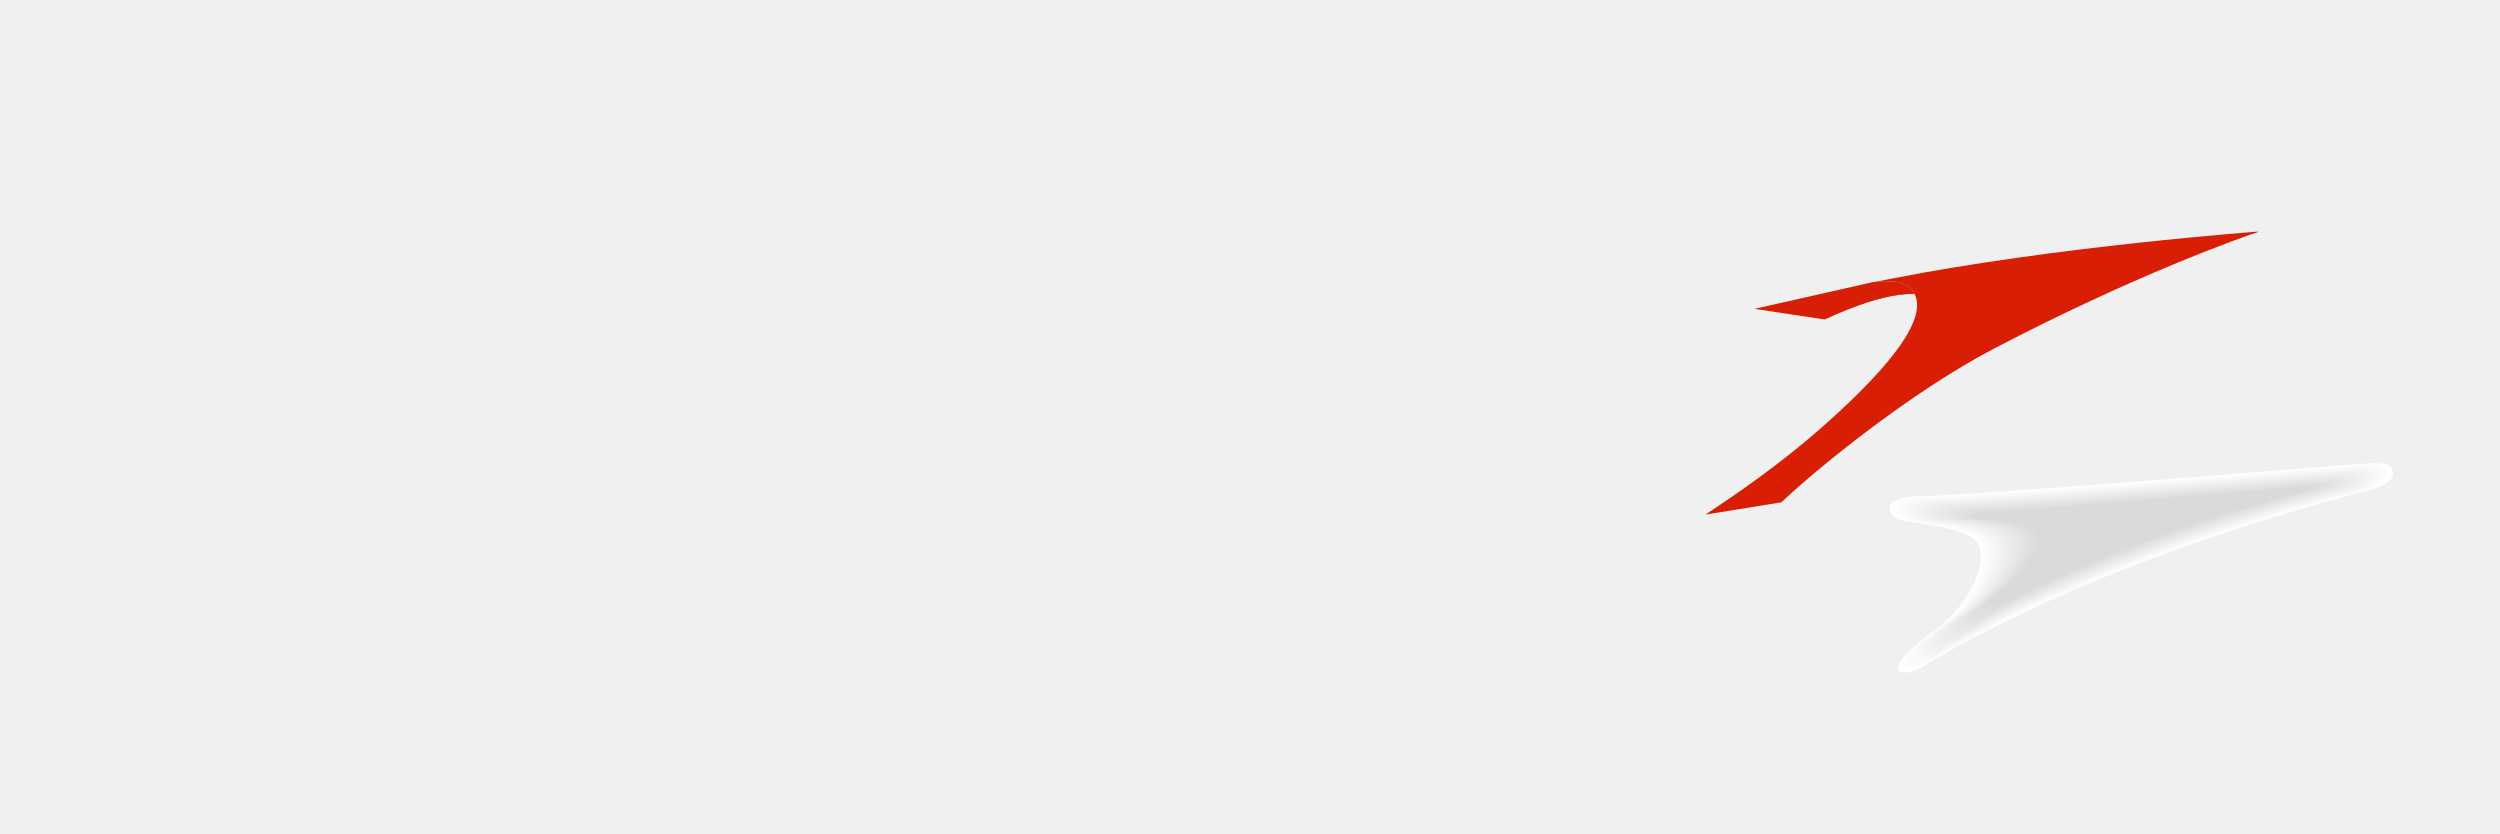
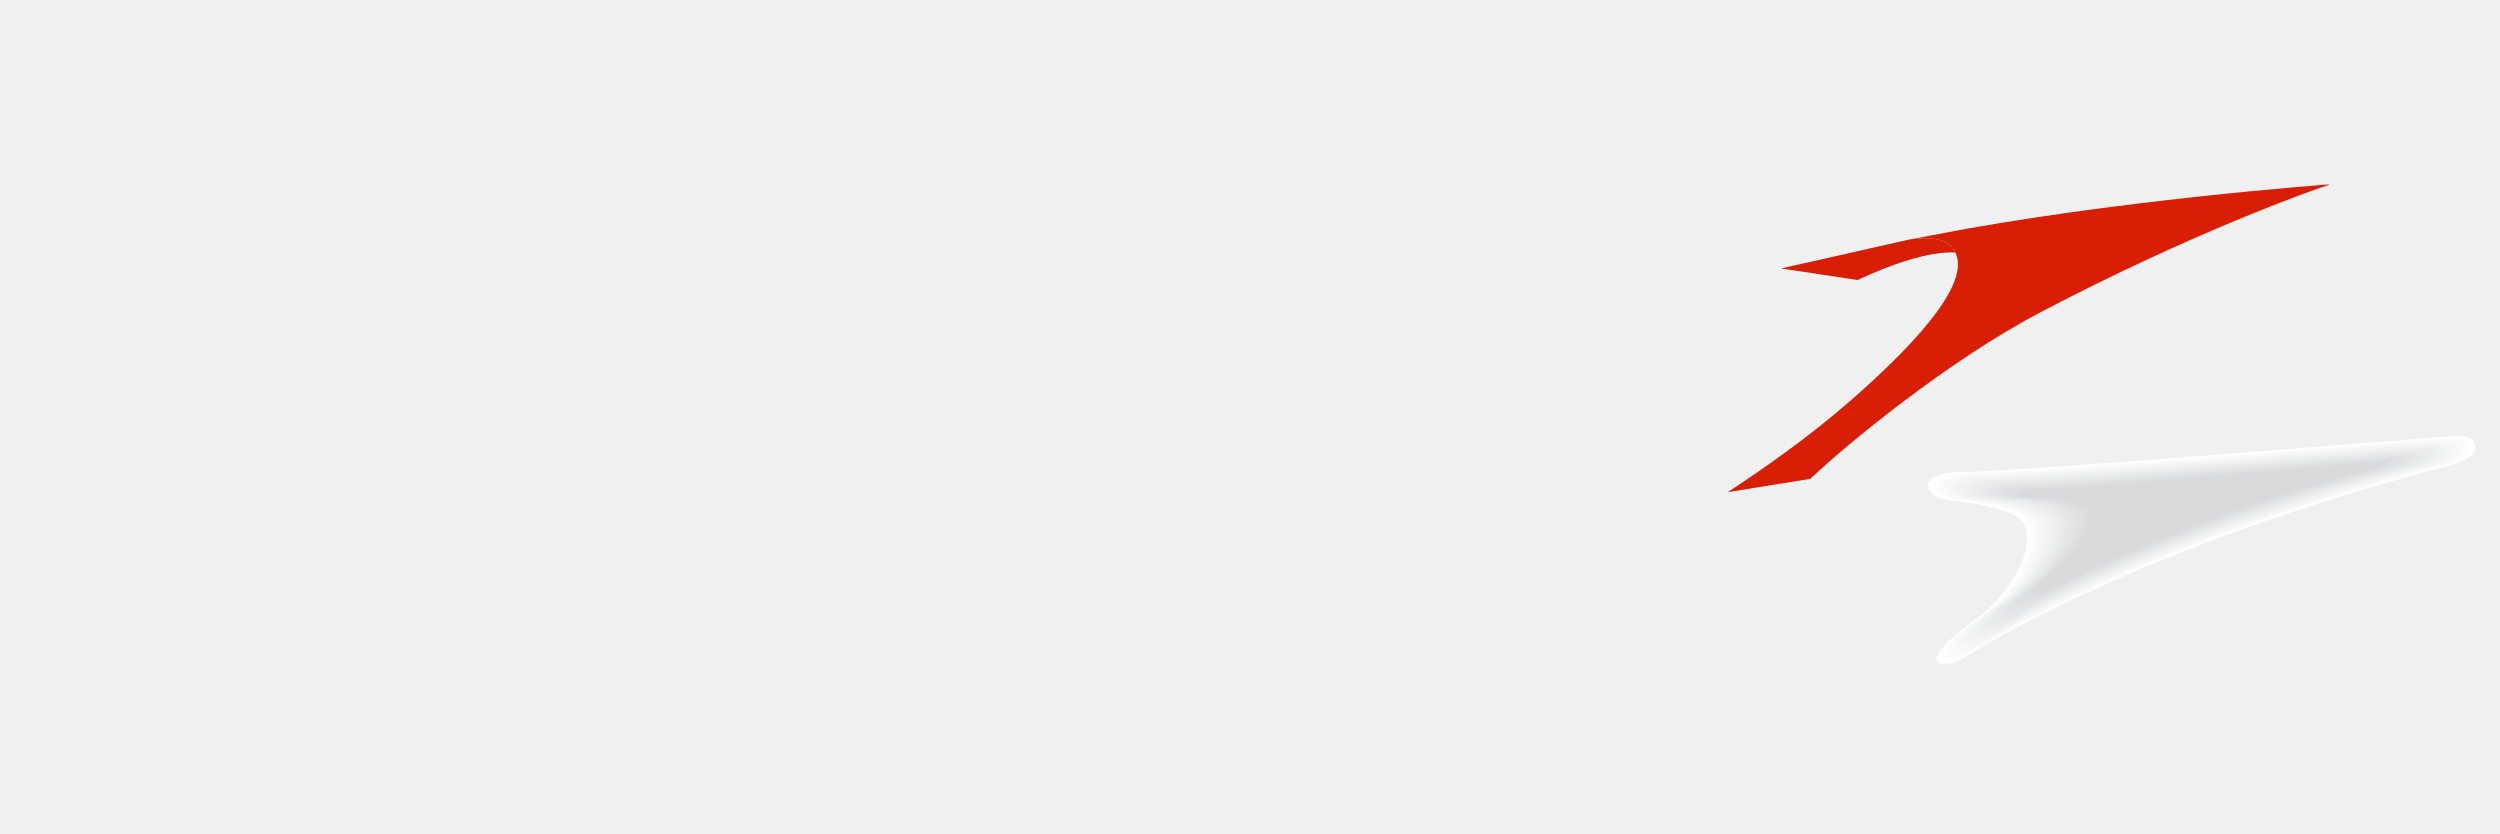
<svg xmlns="http://www.w3.org/2000/svg" xmlns:xlink="http://www.w3.org/1999/xlink" xml:space="preserve" viewBox="0 0 425.197 141.732" y="0px" x="0px" id="Ebene_1" version="1.1">
  <defs id="defs1810" />
-   <g transform="matrix(1.34328,0,0,1.34328,-76.7768,-22.47774)" id="g1805">
+   <g transform="matrix(1.460799,0,0,1.460799,-105.0734,-35.91273)" id="g1805">
    <g id="g1757">
      <path id="path1693" d="m 360.127,76.6 c -0.13,-0.702 0,-1.437 -3.809,-1.156 -3.809,0.29 -50.089,4.111 -56.146,4.111 -0.762,0 -4.014,0.22 -3.744,1.66 0.283,1.441 2.156,1.533 2.704,1.611 0.551,0.067 6.299,0.701 7.923,2.146 2.518,2.236 -0.633,8.524 -4.889,11.557 -8.02,5.718 -3.879,6.045 -1.754,4.722 10.812,-6.656 29.809,-15.429 56.529,-22.417 0,0 3.46,-0.792 3.186,-2.234 z" fill="#FFFFFF" />
      <path id="path1695" d="m 300.486,79.619 c -0.755,0 -3.983,0.216 -3.712,1.628 0.272,1.41 2.176,1.501 2.719,1.572 0.545,0.072 6.244,0.693 7.822,2.14 2.447,2.238 -0.694,8.424 -4.906,11.431 -7.823,5.582 -3.753,5.896 -1.647,4.591 10.514,-6.468 29.39,-15.204 55.852,-22.125 0,0 3.446,-0.791 3.179,-2.195 -0.13,-0.695 -0.005,-1.395 -3.776,-1.116 -3.773,0.285 -49.532,4.074 -55.531,4.074 z" fill="#FEFEFE" />
      <path id="path1697" d="m 300.801,79.683 c -0.747,0 -3.947,0.212 -3.681,1.596 0.267,1.379 2.196,1.462 2.734,1.533 0.54,0.072 6.189,0.687 7.723,2.133 2.376,2.241 -0.757,8.324 -4.925,11.305 -7.628,5.447 -3.629,5.749 -1.541,4.459 10.215,-6.278 28.97,-14.978 55.173,-21.832 0,0 3.434,-0.79 3.173,-2.156 -0.13,-0.688 -0.01,-1.352 -3.743,-1.077 -3.736,0.284 -48.973,4.039 -54.913,4.039 z" fill="#FDFDFD" />
      <path id="path1699" d="m 301.114,79.746 c -0.739,0 -3.911,0.207 -3.648,1.564 0.26,1.346 2.217,1.423 2.75,1.493 0.534,0.071 6.134,0.681 7.622,2.126 2.306,2.245 -0.818,8.224 -4.942,11.179 -7.432,5.311 -3.504,5.602 -1.435,4.328 9.916,-6.09 28.55,-14.754 54.494,-21.54 0,0 3.422,-0.789 3.167,-2.117 -0.131,-0.681 -0.014,-1.309 -3.711,-1.036 -3.699,0.281 -48.415,4.003 -54.297,4.003 z" fill="#FBFBFC" />
      <path id="path1701" d="m 301.429,79.81 c -0.731,0 -3.875,0.203 -3.616,1.533 0.255,1.313 2.237,1.384 2.765,1.454 0.529,0.07 6.08,0.674 7.522,2.119 2.234,2.247 -0.881,8.124 -4.961,11.053 -7.236,5.176 -3.378,5.453 -1.328,4.196 9.618,-5.9 28.131,-14.529 53.817,-21.248 0,0 3.408,-0.788 3.16,-2.077 -0.131,-0.674 -0.018,-1.267 -3.679,-0.997 -3.663,0.278 -47.857,3.967 -53.68,3.967 z" fill="#FAFAFA" />
      <path id="path1703" d="m 301.744,79.874 c -0.725,0 -3.839,0.198 -3.585,1.501 0.249,1.281 2.257,1.346 2.78,1.415 0.523,0.069 6.023,0.666 7.421,2.112 2.164,2.25 -0.942,8.023 -4.978,10.927 -7.041,5.041 -3.254,5.306 -1.223,4.065 9.319,-5.713 27.711,-14.305 53.139,-20.956 0,0 3.395,-0.787 3.153,-2.038 -0.13,-0.667 -0.022,-1.225 -3.646,-0.958 -3.624,0.277 -47.296,3.932 -53.061,3.932 z" fill="#F9F9F9" />
      <path id="path1705" d="m 302.058,79.937 c -0.718,0 -3.801,0.194 -3.552,1.47 0.244,1.25 2.276,1.309 2.795,1.377 0.519,0.068 5.969,0.659 7.32,2.104 2.094,2.252 -1.004,7.924 -4.996,10.802 -6.845,4.904 -3.128,5.156 -1.115,3.933 9.021,-5.522 27.291,-14.079 52.46,-20.663 0,0 3.385,-0.786 3.147,-1.999 -0.129,-0.659 -0.027,-1.182 -3.614,-0.918 -3.588,0.272 -46.739,3.894 -52.445,3.894 z" fill="#F8F8F8" />
      <path id="path1707" d="m 302.372,80 c -0.71,0 -3.765,0.19 -3.521,1.439 0.238,1.217 2.299,1.269 2.81,1.337 0.515,0.068 5.914,0.652 7.22,2.098 2.025,2.256 -1.066,7.824 -5.014,10.676 -6.649,4.77 -3,5.014 -1.009,3.802 8.734,-5.314 26.871,-13.854 51.782,-20.371 0,0 3.369,-0.784 3.14,-1.96 -0.13,-0.652 -0.031,-1.139 -3.58,-0.878 C 350.648,76.412 308.019,80 302.372,80 Z" fill="#F6F7F7" />
      <path id="path1709" d="m 302.686,80.065 c -0.703,0 -3.728,0.185 -3.488,1.406 0.233,1.185 2.318,1.229 2.825,1.297 0.51,0.067 5.859,0.646 7.119,2.092 1.954,2.258 -1.127,7.723 -5.031,10.55 -6.453,4.634 -2.874,4.866 -0.902,3.67 8.439,-5.12 26.452,-13.63 51.103,-20.079 0,0 3.361,-0.784 3.135,-1.92 -0.129,-0.646 -0.036,-1.096 -3.549,-0.838 -3.515,0.267 -45.623,3.822 -51.212,3.822 z" fill="#F5F5F6" />
      <path id="path1711" d="m 303.001,80.128 c -0.695,0 -3.691,0.182 -3.456,1.375 0.228,1.152 2.338,1.192 2.84,1.259 0.505,0.067 5.805,0.638 7.02,2.084 1.883,2.26 -1.183,7.632 -5.049,10.424 -6.248,4.513 -2.748,4.721 -0.796,3.539 8.143,-4.927 26.032,-13.405 50.425,-19.787 0,0 3.349,-0.783 3.128,-1.881 -0.128,-0.64 -0.041,-1.054 -3.517,-0.799 -3.479,0.265 -45.065,3.786 -50.595,3.786 z" fill="#F4F4F5" />
      <path id="path1713" d="m 303.315,80.191 c -0.688,0 -3.655,0.177 -3.425,1.344 0.222,1.12 2.359,1.153 2.855,1.219 0.499,0.066 5.753,0.629 6.919,2.077 1.817,2.259 -1.244,7.532 -5.067,10.298 -6.05,4.377 -2.622,4.573 -0.689,3.408 7.849,-4.732 25.612,-13.182 49.748,-19.495 0,0 3.335,-0.782 3.121,-1.842 -0.128,-0.632 -0.046,-1.011 -3.484,-0.759 -3.442,0.263 -44.507,3.75 -49.978,3.75 z" fill="#F3F3F3" />
      <path id="path1715" d="m 303.629,80.255 c -0.681,0 -3.619,0.173 -3.393,1.312 0.216,1.088 2.38,1.114 2.871,1.18 0.494,0.065 5.699,0.622 6.818,2.07 1.748,2.261 -1.307,7.434 -5.085,10.172 -5.854,4.242 -2.497,4.428 -0.582,3.277 7.554,-4.538 25.192,-12.957 49.068,-19.203 0,0 3.324,-0.781 3.115,-1.803 -0.128,-0.624 -0.051,-0.969 -3.452,-0.719 -3.404,0.26 -43.947,3.714 -49.36,3.714 z" fill="#F2F2F2" />
      <path id="path1717" d="m 303.943,80.319 c -0.674,0 -3.583,0.168 -3.36,1.28 0.211,1.055 2.4,1.075 2.886,1.14 0.489,0.065 5.645,0.614 6.719,2.063 1.678,2.264 -1.367,7.334 -5.103,10.047 -5.658,4.107 -2.37,4.279 -0.476,3.145 7.255,-4.347 24.772,-12.731 48.391,-18.91 0,0 3.311,-0.78 3.108,-1.764 -0.127,-0.618 -0.055,-0.926 -3.419,-0.68 -3.37,0.258 -43.391,3.679 -48.746,3.679 z" fill="#F0F1F1" />
      <path id="path1719" d="m 304.258,80.383 c -0.666,0 -3.546,0.164 -3.328,1.248 0.206,1.023 2.421,1.038 2.901,1.101 0.483,0.065 5.59,0.607 6.618,2.057 1.607,2.266 -1.429,7.234 -5.121,9.92 -5.462,3.974 -2.245,4.134 -0.37,3.014 6.959,-4.155 24.353,-12.506 47.713,-18.617 0,0 3.3,-0.78 3.102,-1.725 -0.127,-0.61 -0.059,-0.884 -3.387,-0.64 -3.332,0.255 -42.832,3.642 -48.128,3.642 z" fill="#EFF0F0" />
      <path id="path1721" d="m 304.572,80.446 c -0.658,0 -3.51,0.159 -3.297,1.217 0.199,0.991 2.441,0.998 2.916,1.062 0.48,0.063 5.535,0.601 6.518,2.051 1.537,2.268 -1.489,7.134 -5.139,9.794 -5.265,3.837 -2.119,3.986 -0.263,2.882 6.662,-3.964 23.934,-12.281 47.034,-18.326 0,0 3.286,-0.778 3.096,-1.685 -0.127,-0.603 -0.065,-0.841 -3.354,-0.601 -3.296,0.252 -42.273,3.606 -47.511,3.606 z" fill="#EEEEEF" />
      <path id="path1723" d="m 304.887,80.51 c -0.652,0 -3.474,0.155 -3.265,1.185 0.194,0.959 2.461,0.961 2.931,1.023 0.474,0.062 5.481,0.593 6.418,2.043 1.468,2.271 -1.552,7.034 -5.157,9.668 -5.068,3.703 -1.993,3.84 -0.157,2.751 6.365,-3.774 23.515,-12.057 46.356,-18.033 0,0 3.273,-0.778 3.09,-1.647 -0.126,-0.597 -0.069,-0.799 -3.322,-0.56 -3.26,0.25 -41.717,3.57 -46.894,3.57 z" fill="#EDEDEE" />
      <path id="path1725" d="m 305.201,80.574 c -0.645,0 -3.437,0.15 -3.232,1.152 0.188,0.927 2.48,0.921 2.945,0.983 0.469,0.062 5.427,0.587 6.317,2.036 1.397,2.274 -1.612,6.936 -5.175,9.543 -4.872,3.567 -1.868,3.692 -0.05,2.619 6.067,-3.582 23.095,-11.832 45.678,-17.741 0,0 3.262,-0.776 3.083,-1.606 -0.127,-0.589 -0.073,-0.756 -3.289,-0.521 -3.222,0.247 -41.158,3.535 -46.277,3.535 z" fill="#ECECEC" />
      <path id="path1727" d="m 305.516,80.638 c -0.637,0 -3.401,0.146 -3.201,1.121 0.184,0.895 2.502,0.883 2.962,0.944 0.463,0.062 5.371,0.58 6.216,2.029 1.327,2.276 -1.674,6.835 -5.191,9.416 -4.678,3.433 -1.742,3.546 0.056,2.488 5.769,-3.393 22.675,-11.606 44.999,-17.449 0,0 3.249,-0.775 3.077,-1.566 -0.127,-0.583 -0.077,-0.714 -3.257,-0.48 -3.187,0.242 -40.601,3.497 -45.661,3.497 z" fill="#EAEBEB" />
      <path id="path1729" d="m 305.83,80.701 c -0.63,0 -3.364,0.142 -3.169,1.09 0.178,0.862 2.522,0.844 2.977,0.904 0.458,0.061 5.316,0.573 6.116,2.022 1.257,2.279 -1.736,6.736 -5.21,9.291 -4.481,3.297 -1.617,3.398 0.162,2.356 5.471,-3.204 22.255,-11.383 44.321,-17.156 0,0 3.235,-0.775 3.07,-1.528 -0.126,-0.576 -0.082,-0.671 -3.225,-0.44 -3.148,0.241 -40.04,3.461 -45.042,3.461 z" fill="#E9EAEA" />
      <path id="path1731" d="m 306.145,80.765 c -0.623,0 -3.327,0.138 -3.137,1.059 0.172,0.83 2.542,0.806 2.991,0.865 0.453,0.059 5.262,0.566 6.016,2.016 1.187,2.282 -1.798,6.636 -5.228,9.165 -4.285,3.161 -1.491,3.251 0.269,2.225 5.172,-3.015 21.836,-11.157 43.643,-16.864 0,0 3.222,-0.773 3.064,-1.488 -0.126,-0.569 -0.087,-0.629 -3.192,-0.401 -3.113,0.235 -39.483,3.423 -44.426,3.423 z" fill="#E8E8E9" />
      <path id="path1733" d="m 306.459,80.828 c -0.615,0 -3.292,0.134 -3.106,1.026 0.167,0.799 2.562,0.768 3.007,0.827 0.448,0.059 5.207,0.559 5.915,2.008 1.116,2.285 -1.859,6.535 -5.246,9.039 -4.091,3.024 -1.365,3.103 0.376,2.094 4.872,-2.826 21.416,-10.932 42.965,-16.571 0,0 3.21,-0.772 3.058,-1.45 -0.126,-0.562 -0.092,-0.586 -3.16,-0.361 -3.076,0.234 -38.924,3.388 -43.809,3.388 z" fill="#E7E7E8" />
      <path id="path1735" d="m 306.773,80.893 c -0.608,0 -3.256,0.128 -3.073,0.994 0.161,0.767 2.583,0.729 3.021,0.787 0.442,0.059 5.152,0.552 5.815,2.002 1.045,2.287 -1.922,6.436 -5.264,8.913 -3.895,2.888 -1.241,2.956 0.483,1.962 4.573,-2.638 20.995,-10.708 42.285,-16.279 0,0 3.196,-0.772 3.052,-1.41 -0.126,-0.555 -0.097,-0.544 -3.128,-0.322 -3.038,0.232 -38.364,3.353 -43.191,3.353 z" fill="#E5E6E7" />
      <path id="path1737" d="m 307.087,80.956 c -0.6,0 -3.218,0.124 -3.04,0.963 0.155,0.733 2.603,0.691 3.036,0.748 0.438,0.058 5.099,0.545 5.715,1.994 0.975,2.292 -1.984,6.335 -5.281,8.787 -3.7,2.753 -1.115,2.81 0.589,1.831 4.272,-2.453 20.576,-10.482 41.607,-15.987 0,0 3.183,-0.77 3.045,-1.37 -0.126,-0.549 -0.101,-0.502 -3.095,-0.283 -3.003,0.23 -37.808,3.317 -42.576,3.317 z" fill="#E4E5E6" />
      <path id="path1739" d="m 307.401,81.02 c -0.593,0 -3.183,0.12 -3.009,0.932 0.15,0.701 2.623,0.652 3.052,0.709 0.433,0.058 5.043,0.538 5.614,1.987 0.904,2.294 -2.046,6.234 -5.299,8.661 -3.506,2.616 -0.99,2.66 0.695,1.699 3.974,-2.266 20.156,-10.258 40.93,-15.695 0,0 3.17,-0.769 3.038,-1.331 -0.127,-0.541 -0.105,-0.459 -3.062,-0.243 -2.965,0.227 -37.249,3.281 -41.959,3.281 z" fill="#E3E4E4" />
      <path id="path1741" d="m 307.716,81.083 c -0.586,0 -3.146,0.116 -2.977,0.9 0.145,0.668 2.643,0.613 3.066,0.669 0.428,0.058 4.988,0.532 5.515,1.981 0.834,2.296 -2.108,6.133 -5.317,8.535 -3.311,2.479 -0.865,2.513 0.802,1.568 3.672,-2.081 19.737,-10.034 40.251,-15.403 0,0 3.156,-0.769 3.032,-1.293 -0.126,-0.533 -0.109,-0.416 -3.03,-0.202 -2.929,0.225 -36.692,3.245 -41.342,3.245 z" fill="#E2E2E3" />
      <path id="path1743" d="m 308.03,81.148 c -0.578,0 -3.11,0.11 -2.945,0.867 0.14,0.637 2.665,0.576 3.083,0.631 0.422,0.057 4.932,0.524 5.413,1.974 0.764,2.3 -2.171,6.032 -5.335,8.41 -3.116,2.341 -0.74,2.364 0.908,1.437 3.372,-1.896 19.317,-9.81 39.573,-15.111 0,0 3.143,-0.767 3.025,-1.253 -0.127,-0.527 -0.114,-0.374 -2.997,-0.163 -2.892,0.219 -36.133,3.208 -40.725,3.208 z" fill="#E1E1E2" />
      <path id="path1745" d="m 308.345,81.211 c -0.571,0 -3.074,0.107 -2.913,0.836 0.134,0.604 2.685,0.536 3.098,0.591 0.417,0.056 4.877,0.519 5.312,1.968 0.692,2.303 -2.233,5.93 -5.353,8.283 -2.922,2.204 -0.616,2.215 1.015,1.306 3.07,-1.712 18.898,-9.584 38.895,-14.819 0,0 3.129,-0.765 3.02,-1.214 -0.127,-0.52 -0.119,-0.33 -2.965,-0.123 -2.856,0.218 -35.576,3.172 -40.109,3.172 z" fill="#DFE0E1" />
      <path id="path1747" d="m 308.658,81.274 c -0.562,0 -3.036,0.103 -2.88,0.805 0.128,0.572 2.704,0.498 3.111,0.552 0.413,0.055 4.823,0.511 5.214,1.96 0.622,2.306 -2.298,5.828 -5.371,8.157 -2.727,2.067 -0.492,2.067 1.121,1.175 2.769,-1.529 18.479,-9.359 38.217,-14.526 0,0 3.115,-0.765 3.013,-1.175 -0.128,-0.513 -0.123,-0.288 -2.933,-0.083 -2.819,0.215 -35.016,3.135 -39.492,3.135 z" fill="#DEDFE0" />
      <path id="path1749" d="m 308.973,81.338 c -0.556,0 -3.001,0.099 -2.849,0.773 0.122,0.54 2.726,0.458 3.128,0.512 0.406,0.054 4.767,0.506 5.112,1.954 0.551,2.309 -2.36,5.727 -5.389,8.031 -2.533,1.928 -0.368,1.915 1.228,1.043 2.466,-1.348 18.059,-9.135 37.539,-14.234 0,0 3.102,-0.763 3.006,-1.136 -0.129,-0.505 -0.128,-0.251 -2.9,-0.044 -2.783,0.208 -34.458,3.101 -38.875,3.101 z" fill="#DDDEDF" />
      <path id="path1751" d="m 309.287,81.402 c -0.549,0 -2.964,0.094 -2.816,0.74 0.116,0.509 2.745,0.421 3.143,0.474 0.401,0.054 4.712,0.498 5.012,1.946 0.479,2.311 -2.427,5.62 -5.406,7.906 -2.341,1.787 -0.245,1.763 1.334,0.911 2.162,-1.166 17.639,-8.909 36.86,-13.942 0,0 3.087,-0.762 3,-1.096 -0.13,-0.497 -0.133,-0.203 -2.867,-0.004 -2.747,0.211 -33.902,3.065 -38.26,3.065 z" fill="#DCDDDD" />
      <path id="path1753" d="m 309.602,81.466 c -0.541,0 -2.929,0.089 -2.785,0.709 0.11,0.476 2.766,0.383 3.158,0.435 0.397,0.053 4.657,0.491 4.912,1.939 0.408,2.315 -2.489,5.52 -5.425,7.779 -2.146,1.652 -0.123,1.609 1.44,0.78 1.86,-0.986 17.22,-8.685 36.183,-13.649 0,0 3.072,-0.761 2.993,-1.058 -0.131,-0.49 -0.137,-0.16 -2.835,0.036 -2.71,0.209 -33.343,3.029 -37.641,3.029 z" fill="#DADBDC" />
      <path id="path1755" d="m 349.743,78.462 c -0.135,-0.482 -0.142,-0.118 -2.803,0.075 -2.673,0.205 -32.784,2.992 -37.024,2.992 -0.534,0 -2.887,0.084 -2.753,0.678 0.109,0.442 2.786,0.346 3.173,0.395 0.392,0.055 4.598,0.485 4.812,1.933 0.33,2.319 -2.551,5.42 -5.442,7.654 -1.949,1.517 0,1.457 1.547,0.648 1.558,-0.802 16.8,-8.46 35.504,-13.357 -0.001,0 3.057,-0.759 2.986,-1.018 z" fill="#D9DADB" />
    </g>
    <g id="g1803">
      <linearGradient y2="74.636" x2="310.362" y1="49.983" x1="305.122" gradientUnits="userSpaceOnUse" id="SVGID_1_">
        <stop id="stop1759" style="stop-color:#FFFFFF" offset="0" />
        <stop id="stop1761" style="stop-color:#FCFCFC" offset="0.218" />
        <stop id="stop1763" style="stop-color:#F2F2F2" offset="0.394" />
        <stop id="stop1765" style="stop-color:#E1E2E2" offset="0.554" />
        <stop id="stop1767" style="stop-color:#C9CACC" offset="0.705" />
        <stop id="stop1769" style="stop-color:#C6C7C8" offset="0.725" />
      </linearGradient>
      <path style="fill:url(#SVGID_1_)" id="path1772" d="m 343.082,46.052 c 0,0 -25.516,1.86 -46.221,5.92 0,0 -1.594,0.302 -2.643,0.512 0,0 3.688,-0.62 4.863,0.758 1.23,1.442 3.049,5.058 -11.591,17.901 -4.85,4.249 -10.264,8.039 -14.39,10.735 l 9.605,-1.55 c 4.468,-4.253 16.272,-13.869 26.76,-19.37 17.76,-9.313 31.727,-14.259 33.534,-14.82 0.13,-0.04 0.083,-0.086 0.083,-0.086 z" fill="url(#SVGID_1_)" />
      <path id="path1774" d="m 343.082,46.052 c 0,0 -25.516,1.86 -46.221,5.92 0,0 -1.594,0.302 -2.643,0.512 0,0 3.688,-0.62 4.863,0.758 1.23,1.442 3.049,5.058 -11.591,17.901 -4.85,4.249 -10.264,8.039 -14.39,10.735 l 9.605,-1.55 c 4.468,-4.253 16.272,-13.869 26.76,-19.37 17.76,-9.313 31.727,-14.259 33.534,-14.82 0.13,-0.04 0.083,-0.086 0.083,-0.086 z" fill="#D81E05" />
      <g id="g1801">
        <defs id="defs1777">
          <path d="m 294.218,52.484 c 0,0 3.688,-0.62 4.864,0.758 1.231,1.442 3.048,5.058 -11.592,17.901 l -11.328,-15.37 10.832,-4.057 z" id="SVGID_2_" />
        </defs>
        <clipPath id="SVGID_3_">
          <use height="100%" width="100%" y="0" x="0" id="use1779" overflow="visible" xlink:href="#SVGID_2_" />
        </clipPath>
        <linearGradient gradientTransform="matrix(0.9249,0,0,0.9249,-1031.089,-295.1562)" y2="377.328" x2="1450.001" y1="377.328" x1="1416.829" gradientUnits="userSpaceOnUse" id="SVGID_4_">
          <stop id="stop1782" style="stop-color:#FFFFFF" offset="0" />
          <stop id="stop1784" style="stop-color:#FBFBFB" offset="0.089" />
          <stop id="stop1786" style="stop-color:#EEEFEF" offset="0.18" />
          <stop id="stop1788" style="stop-color:#DADADB" offset="0.274" />
          <stop id="stop1790" style="stop-color:#BDBDBE" offset="0.368" />
          <stop id="stop1792" style="stop-color:#98999A" offset="0.462" />
          <stop id="stop1794" style="stop-color:#87888A" offset="0.5" />
        </linearGradient>
        <path style="fill:url(#SVGID_4_)" id="path1797" d="m 279.433,55.866 8.763,1.316 c 16.5,-7.664 15.73,0.737 15.73,0.737 l 6.006,-8.169 c -4.388,0.651 -8.828,1.391 -13.069,2.222 0,0 -1.594,0.302 -2.643,0.512 l -14.789,3.319 -0.022,0.007 c -0.015,0.004 -0.024,0.01 -0.024,0.026 0,0.013 0.01,0.022 0.024,0.026 0.011,0.002 0.024,0.004 0.024,0.004 z" fill="url(#SVGID_4_)" clip-path="url(#SVGID_3_)" />
        <path id="path1799" d="m 279.433,55.866 8.763,1.316 c 16.5,-7.664 15.73,0.737 15.73,0.737 l 6.006,-8.169 c -4.388,0.651 -8.828,1.391 -13.069,2.222 0,0 -1.594,0.302 -2.643,0.512 l -14.789,3.319 -0.022,0.007 c -0.015,0.004 -0.024,0.01 -0.024,0.026 0,0.013 0.01,0.022 0.024,0.026 0.011,0.002 0.024,0.004 0.024,0.004 z" fill="#D81E05" clip-path="url(#SVGID_3_)" />
      </g>
    </g>
  </g>
</svg>
